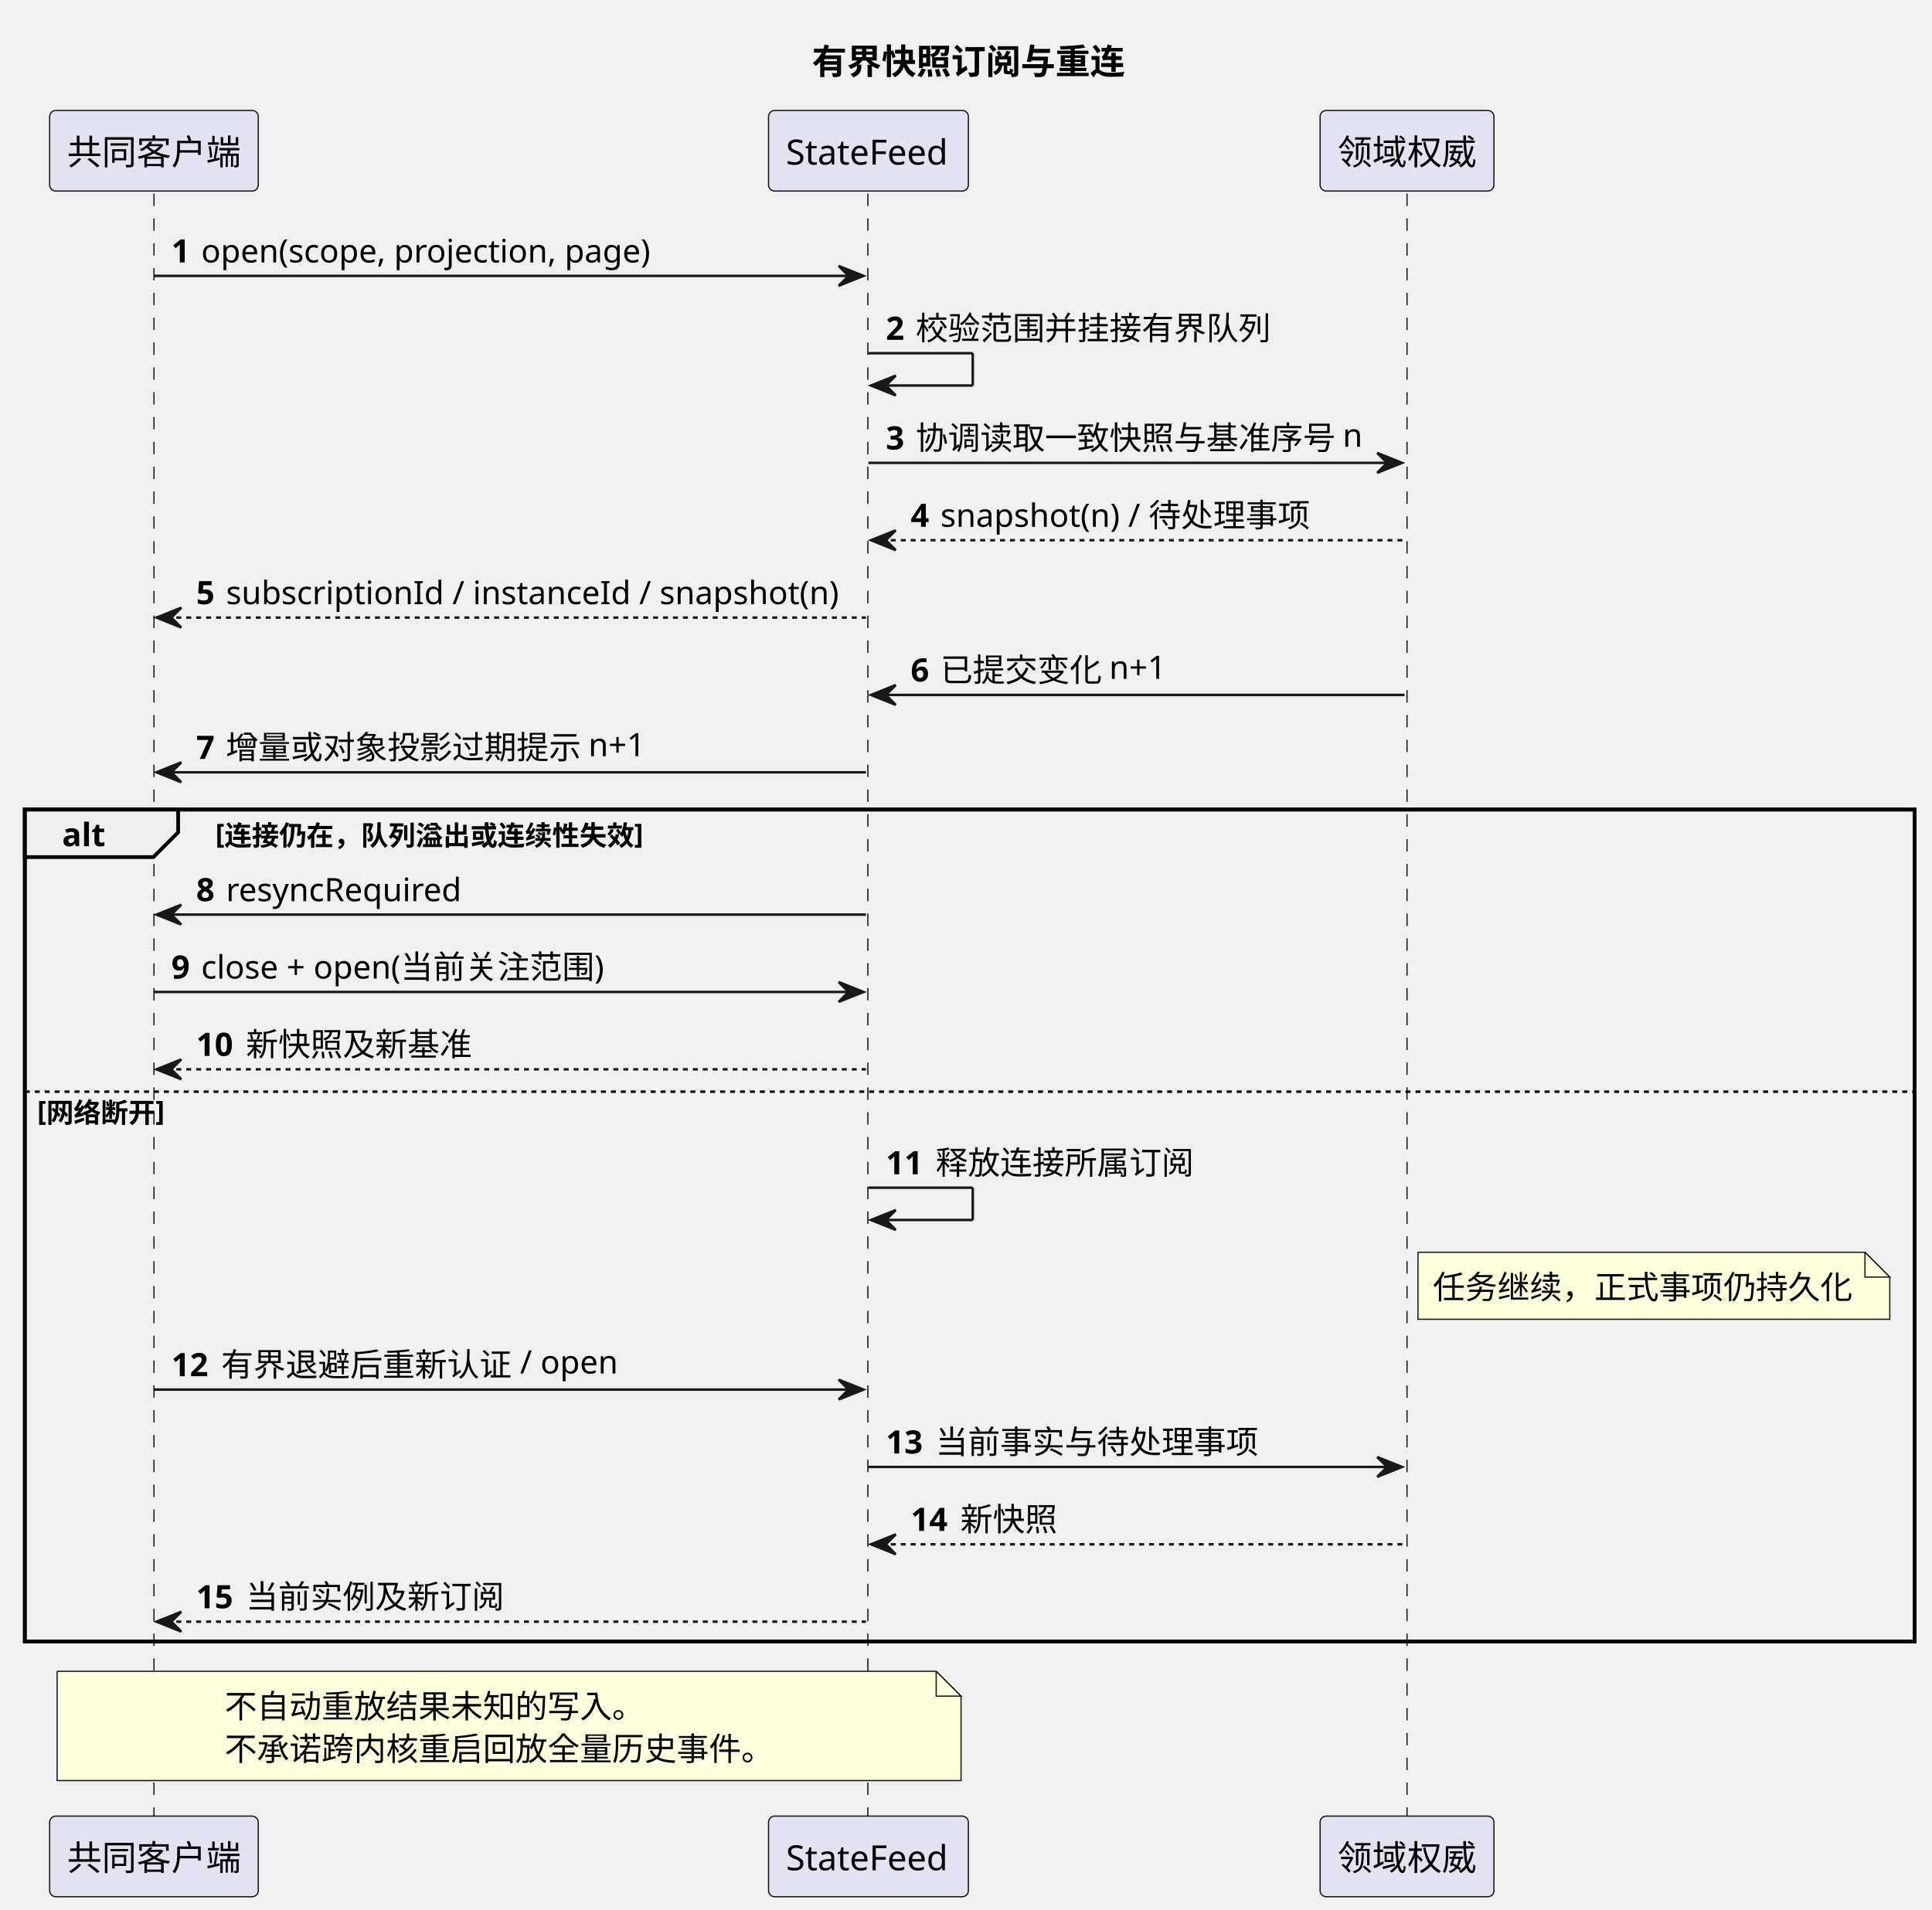
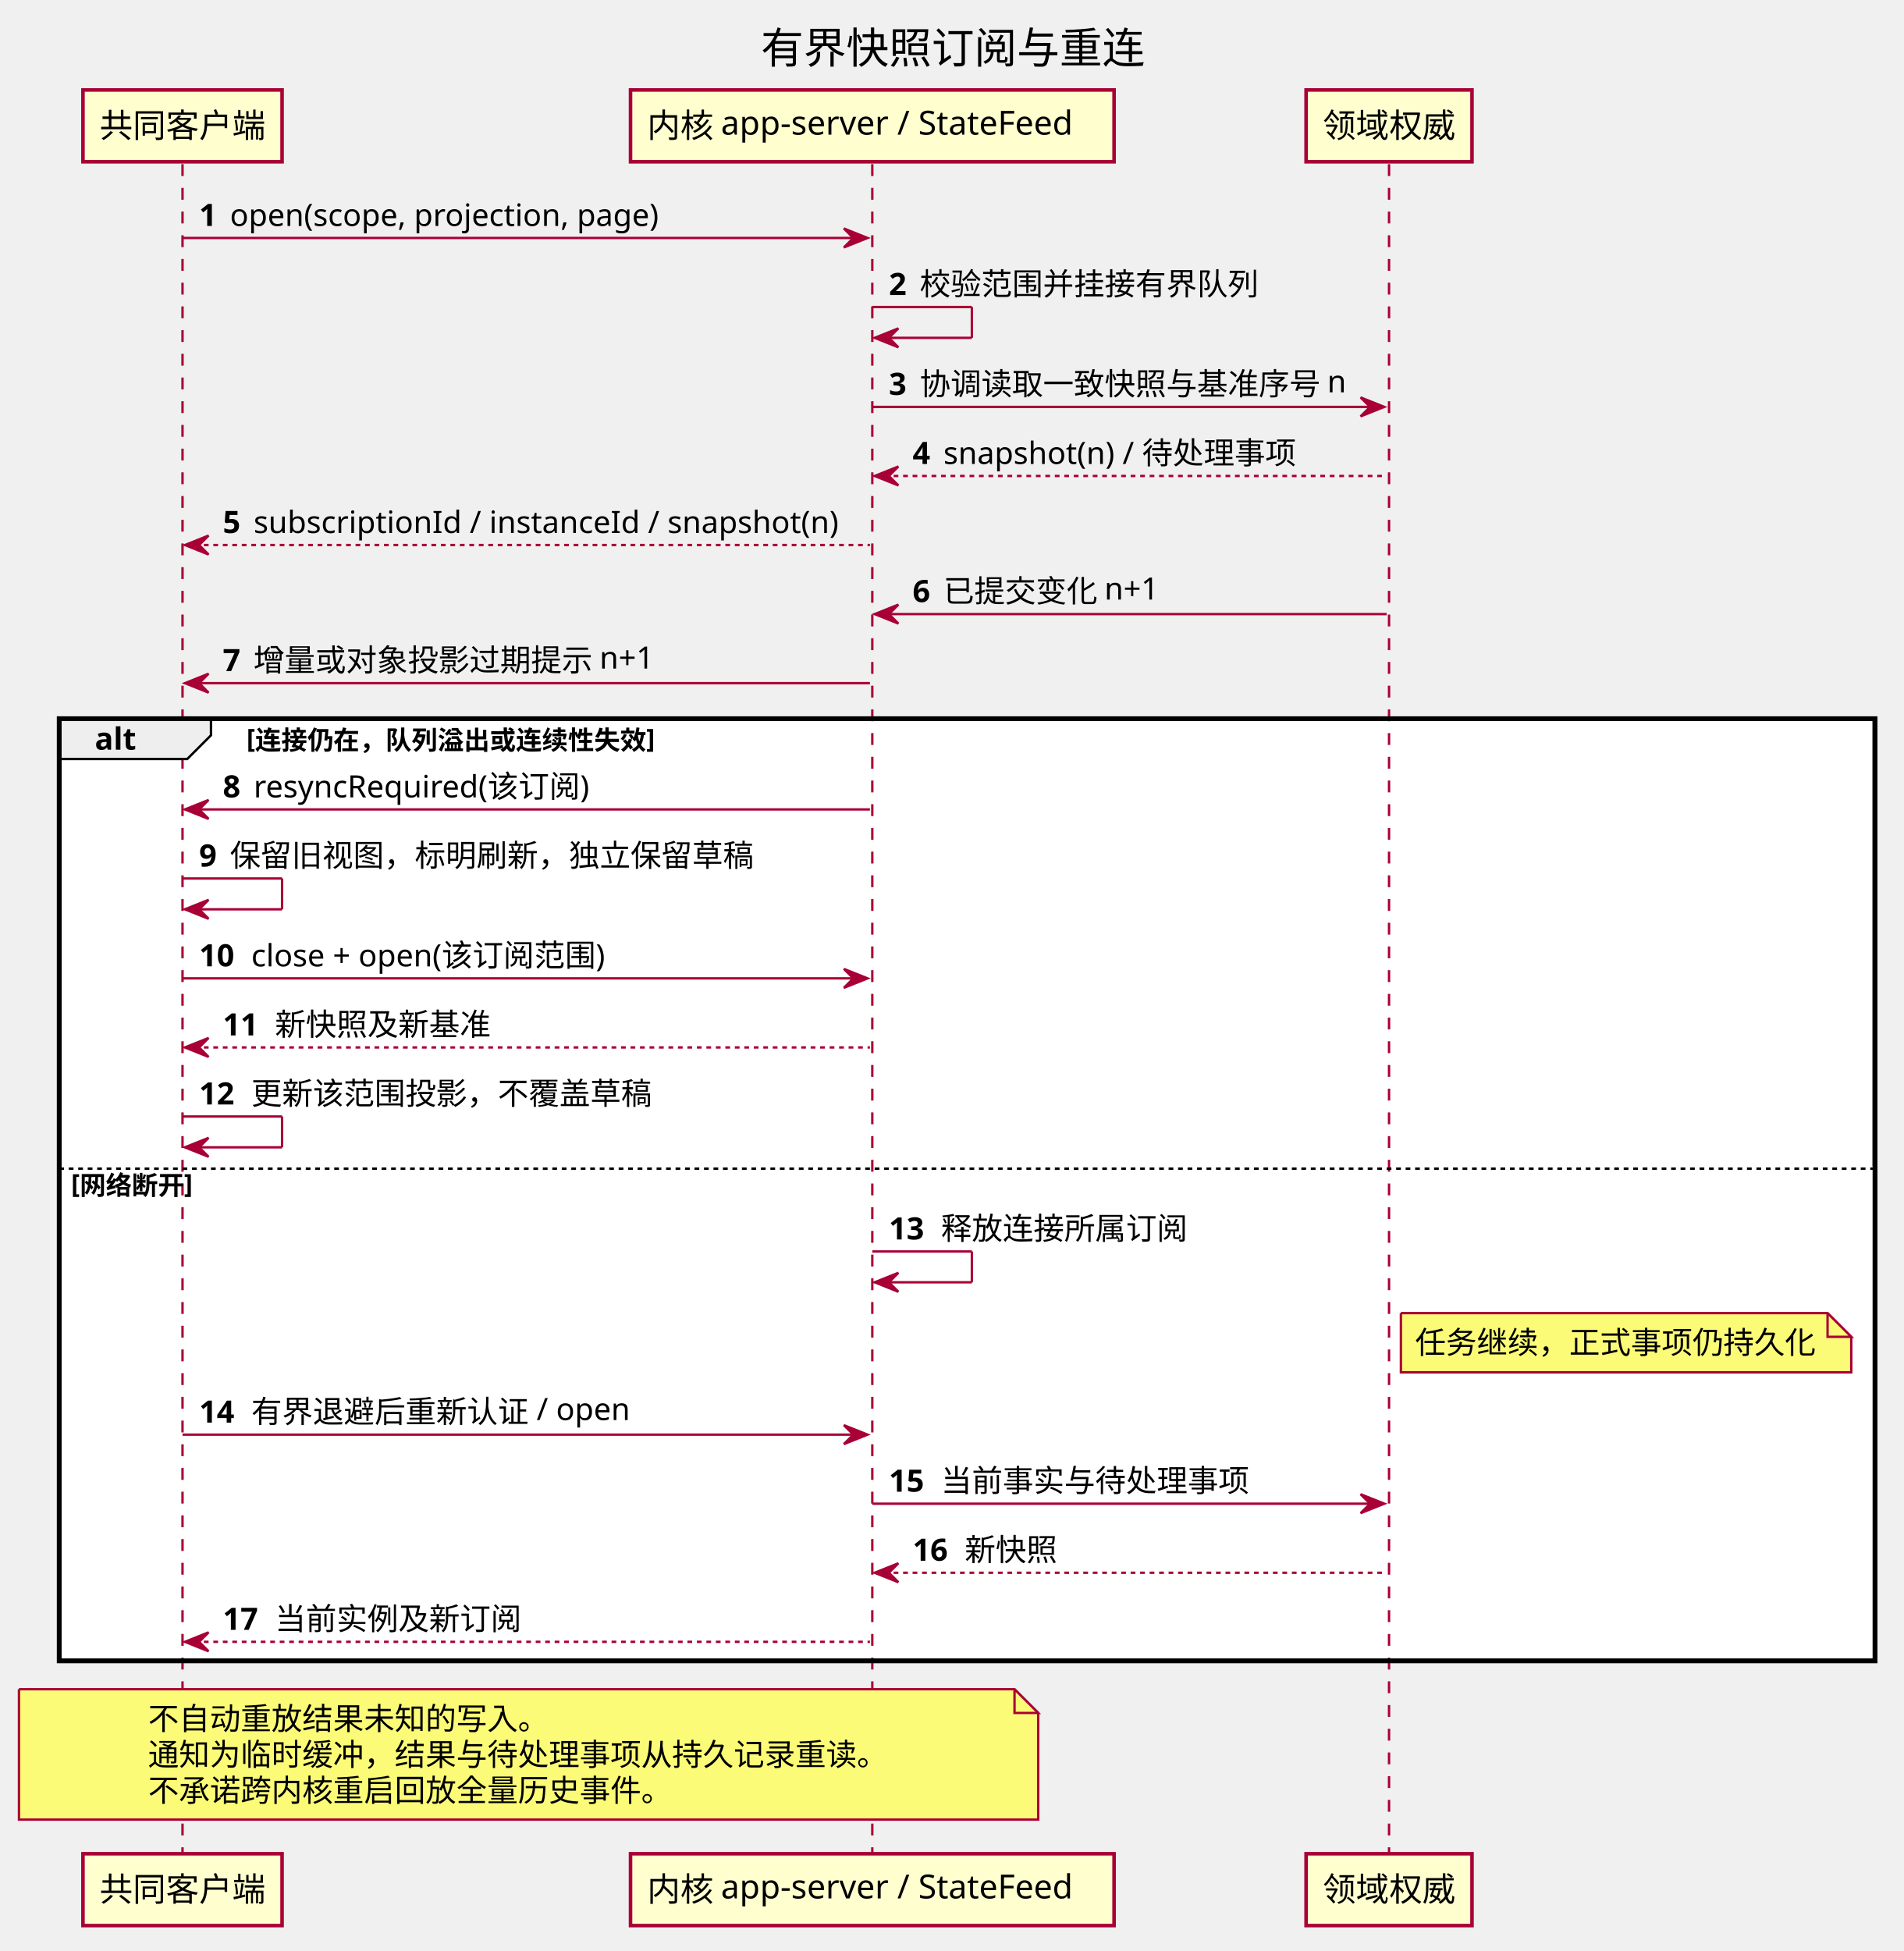
- <svg xmlns="http://www.w3.org/2000/svg" contentStyleType="text/css" data-diagram-type="SEQUENCE" height="769px" preserveAspectRatio="none" style="width:778px;height:769px;background:#FFFFFF;" version="1.1" viewBox="0 0 778 769" width="778px" zoomAndPan="magnify">
+ <svg xmlns="http://www.w3.org/2000/svg" contentScriptType="application/ecmascript" contentStyleType="text/css" height="823px" preserveAspectRatio="none" style="width:803px;height:823px;" version="1.1" viewBox="0 0 803 823" width="803px" zoomAndPan="magnify">
  <defs />
  <g>
-     <text fill="#000000" font-family="Microsoft YaHei" font-size="14" font-weight="bold" lengthAdjust="spacing" textLength="126" x="327" y="29.814">有界快照订阅与重连</text>
-     <rect fill="none" height="335.095" style="stroke:#000000;stroke-width:1.5;" width="761" x="10" y="326.059" />
-     <g class="participant-lifeline" data-entity-uid="part1" data-qualified-name="Client" id="part1-lifeline">
-       <g>
-         <rect fill="#000000" fill-opacity="0" height="654.515" width="8" x="58" y="77.955" />
-         <line style="stroke:#181818;stroke-width:0.5;stroke-dasharray:5,5;" x1="62" x2="62" y1="77.955" y2="732.47" />
-       </g>
-     </g>
-     <g class="participant-lifeline" data-entity-uid="part2" data-qualified-name="Feed" id="part2-lifeline">
-       <g>
-         <rect fill="#000000" fill-opacity="0" height="654.515" width="8" x="345.721" y="77.955" />
-         <line style="stroke:#181818;stroke-width:0.5;stroke-dasharray:5,5;" x1="349.484" x2="349.484" y1="77.955" y2="732.47" />
-       </g>
-     </g>
-     <g class="participant-lifeline" data-entity-uid="part3" data-qualified-name="Domain" id="part3-lifeline">
-       <g>
-         <rect fill="#000000" fill-opacity="0" height="654.515" width="8" x="562.595" y="77.955" />
-         <line style="stroke:#181818;stroke-width:0.5;stroke-dasharray:5,5;" x1="566.595" x2="566.595" y1="77.955" y2="732.47" />
-       </g>
-     </g>
-     <g class="participant participant-head" data-entity-uid="part1" data-qualified-name="Client" id="part1-head">
-       <rect fill="#E2E2F0" height="32.477" rx="2.5" ry="2.5" style="stroke:#181818;stroke-width:0.5;" width="84" x="20" y="44.477" />
-       <text fill="#000000" font-family="Microsoft YaHei" font-size="14" lengthAdjust="spacing" textLength="70" x="27" y="66.291">共同客户端</text>
-     </g>
-     <g class="participant participant-tail" data-entity-uid="part1" data-qualified-name="Client" id="part1-tail">
-       <rect fill="#E2E2F0" height="32.477" rx="2.5" ry="2.5" style="stroke:#181818;stroke-width:0.5;" width="84" x="20" y="731.47" />
-       <text fill="#000000" font-family="Microsoft YaHei" font-size="14" lengthAdjust="spacing" textLength="70" x="27" y="753.283">共同客户端</text>
-     </g>
-     <g class="participant participant-head" data-entity-uid="part2" data-qualified-name="Feed" id="part2-head">
-       <rect fill="#E2E2F0" height="32.477" rx="2.5" ry="2.5" style="stroke:#181818;stroke-width:0.5;" width="80.473" x="309.484" y="44.477" />
-       <text fill="#000000" font-family="Microsoft YaHei" font-size="14" lengthAdjust="spacing" textLength="66.473" x="316.484" y="66.291">StateFeed</text>
-     </g>
-     <g class="participant participant-tail" data-entity-uid="part2" data-qualified-name="Feed" id="part2-tail">
-       <rect fill="#E2E2F0" height="32.477" rx="2.5" ry="2.5" style="stroke:#181818;stroke-width:0.5;" width="80.473" x="309.484" y="731.47" />
-       <text fill="#000000" font-family="Microsoft YaHei" font-size="14" lengthAdjust="spacing" textLength="66.473" x="316.484" y="753.283">StateFeed</text>
-     </g>
-     <g class="participant participant-head" data-entity-uid="part3" data-qualified-name="Domain" id="part3-head">
-       <rect fill="#E2E2F0" height="32.477" rx="2.5" ry="2.5" style="stroke:#181818;stroke-width:0.5;" width="70" x="531.595" y="44.477" />
-       <text fill="#000000" font-family="Microsoft YaHei" font-size="14" lengthAdjust="spacing" textLength="56" x="538.595" y="66.291">领域权威</text>
-     </g>
-     <g class="participant participant-tail" data-entity-uid="part3" data-qualified-name="Domain" id="part3-tail">
-       <rect fill="#E2E2F0" height="32.477" rx="2.5" ry="2.5" style="stroke:#181818;stroke-width:0.5;" width="70" x="531.595" y="731.47" />
-       <text fill="#000000" font-family="Microsoft YaHei" font-size="14" lengthAdjust="spacing" textLength="56" x="538.595" y="753.283">领域权威</text>
-     </g>
-     <g class="message" data-entity-1="part1" data-entity-2="part2" id="msg1">
-       <polygon fill="#181818" points="337.721,107.113,347.721,111.113,337.721,115.113,341.721,111.113" style="stroke:#181818;stroke-width:1;" />
-       <line style="stroke:#181818;stroke-width:1;" x1="62" x2="343.721" y1="111.113" y2="111.113" />
-       <text fill="#000000" font-family="Microsoft YaHei" font-size="13" font-weight="bold" lengthAdjust="spacing" textLength="8.017" x="69" y="105.71">1</text>
-       <text fill="#000000" font-family="Microsoft YaHei" font-size="13" lengthAdjust="spacing" textLength="185.726" x="81.017" y="105.71">open(scope, projection, page)</text>
-     </g>
-     <g class="message" data-entity-1="part2" data-entity-2="part2" id="msg2">
-       <line style="stroke:#181818;stroke-width:1;" x1="349.721" x2="391.721" y1="142.27" y2="142.27" />
-       <line style="stroke:#181818;stroke-width:1;" x1="391.721" x2="391.721" y1="142.27" y2="155.27" />
-       <line style="stroke:#181818;stroke-width:1;" x1="350.721" x2="391.721" y1="155.27" y2="155.27" />
-       <polygon fill="#181818" points="360.721,151.27,350.721,155.27,360.721,159.27,356.721,155.27" style="stroke:#181818;stroke-width:1;" />
-       <text fill="#000000" font-family="Microsoft YaHei" font-size="13" font-weight="bold" lengthAdjust="spacing" textLength="8.017" x="356.721" y="136.868">2</text>
-       <text fill="#000000" font-family="Microsoft YaHei" font-size="13" lengthAdjust="spacing" textLength="143" x="368.738" y="136.868">校验范围并挂接有界队列</text>
-     </g>
-     <g class="message" data-entity-1="part2" data-entity-2="part3" id="msg3">
-       <polygon fill="#181818" points="554.595,182.428,564.595,186.428,554.595,190.428,558.595,186.428" style="stroke:#181818;stroke-width:1;" />
-       <line style="stroke:#181818;stroke-width:1;" x1="349.721" x2="560.595" y1="186.428" y2="186.428" />
-       <text fill="#000000" font-family="Microsoft YaHei" font-size="13" font-weight="bold" lengthAdjust="spacing" textLength="8.017" x="356.721" y="181.026">3</text>
-       <text fill="#000000" font-family="Microsoft YaHei" font-size="13" lengthAdjust="spacing" textLength="180.857" x="368.738" y="181.026">协调读取一致快照与基准序号 n</text>
-     </g>
-     <g class="message" data-entity-1="part3" data-entity-2="part2" id="msg4">
-       <polygon fill="#181818" points="360.721,213.586,350.721,217.586,360.721,221.586,356.721,217.586" style="stroke:#181818;stroke-width:1;" />
-       <line style="stroke:#181818;stroke-width:1;stroke-dasharray:2,2;" x1="354.721" x2="565.595" y1="217.586" y2="217.586" />
-       <text fill="#000000" font-family="Microsoft YaHei" font-size="13" font-weight="bold" lengthAdjust="spacing" textLength="8.017" x="366.721" y="212.184">4</text>
-       <text fill="#000000" font-family="Microsoft YaHei" font-size="13" lengthAdjust="spacing" textLength="151.588" x="378.738" y="212.184">snapshot(n) / 待处理事项</text>
-     </g>
-     <g class="message" data-entity-1="part2" data-entity-2="part1" id="msg5">
-       <polygon fill="#181818" points="73,244.744,63,248.744,73,252.744,69,248.744" style="stroke:#181818;stroke-width:1;" />
-       <line style="stroke:#181818;stroke-width:1;stroke-dasharray:2,2;" x1="67" x2="348.721" y1="248.744" y2="248.744" />
-       <text fill="#000000" font-family="Microsoft YaHei" font-size="13" font-weight="bold" lengthAdjust="spacing" textLength="8.017" x="79" y="243.341">5</text>
-       <text fill="#000000" font-family="Microsoft YaHei" font-size="13" lengthAdjust="spacing" textLength="251.704" x="91.017" y="243.341">subscriptionId / instanceId / snapshot(n)</text>
-     </g>
-     <g class="message" data-entity-1="part3" data-entity-2="part2" id="msg6">
-       <polygon fill="#181818" points="360.721,275.901,350.721,279.901,360.721,283.901,356.721,279.901" style="stroke:#181818;stroke-width:1;" />
-       <line style="stroke:#181818;stroke-width:1;" x1="354.721" x2="565.595" y1="279.901" y2="279.901" />
-       <text fill="#000000" font-family="Microsoft YaHei" font-size="13" font-weight="bold" lengthAdjust="spacing" textLength="8.017" x="366.721" y="274.499">6</text>
-       <text fill="#000000" font-family="Microsoft YaHei" font-size="13" lengthAdjust="spacing" textLength="94.123" x="378.738" y="274.499">已提交变化 n+1</text>
-     </g>
-     <g class="message" data-entity-1="part2" data-entity-2="part1" id="msg7">
-       <polygon fill="#181818" points="73,307.059,63,311.059,73,315.059,69,311.059" style="stroke:#181818;stroke-width:1;" />
-       <line style="stroke:#181818;stroke-width:1;" x1="67" x2="348.721" y1="311.059" y2="311.059" />
-       <text fill="#000000" font-family="Microsoft YaHei" font-size="13" font-weight="bold" lengthAdjust="spacing" textLength="8.017" x="79" y="305.657">7</text>
-       <text fill="#000000" font-family="Microsoft YaHei" font-size="13" lengthAdjust="spacing" textLength="172.123" x="91.017" y="305.657">增量或对象投影过期提示 n+1</text>
-     </g>
-     <path d="M10,326.059 L71.739,326.059 L71.739,335.217 L61.739,345.217 L10,345.217 L10,326.059" fill="#EEEEEE" style="stroke:#000000;stroke-width:1.5;" />
-     <rect fill="none" height="335.095" style="stroke:#000000;stroke-width:1.5;" width="761" x="10" y="326.059" />
-     <text fill="#000000" font-family="Microsoft YaHei" font-size="13" font-weight="bold" lengthAdjust="spacing" textLength="16.739" x="25" y="340.815">alt</text>
-     <text fill="#000000" font-family="Microsoft YaHei" font-size="11" font-weight="bold" lengthAdjust="spacing" textLength="173.572" x="86.739" y="339.698">[连接仍在，队列溢出或连续性失效]</text>
-     <g class="message" data-entity-1="part2" data-entity-2="part1" id="msg8">
-       <polygon fill="#181818" points="73,364.375,63,368.375,73,372.375,69,368.375" style="stroke:#181818;stroke-width:1;" />
-       <line style="stroke:#181818;stroke-width:1;" x1="67" x2="348.721" y1="368.375" y2="368.375" />
-       <text fill="#000000" font-family="Microsoft YaHei" font-size="13" font-weight="bold" lengthAdjust="spacing" textLength="8.017" x="79" y="362.972">8</text>
-       <text fill="#000000" font-family="Microsoft YaHei" font-size="13" lengthAdjust="spacing" textLength="96.072" x="91.017" y="362.972">resyncRequired</text>
-     </g>
-     <g class="message" data-entity-1="part1" data-entity-2="part2" id="msg9">
-       <polygon fill="#181818" points="337.721,395.532,347.721,399.532,337.721,403.532,341.721,399.532" style="stroke:#181818;stroke-width:1;" />
-       <line style="stroke:#181818;stroke-width:1;" x1="62" x2="343.721" y1="399.532" y2="399.532" />
-       <text fill="#000000" font-family="Microsoft YaHei" font-size="13" font-weight="bold" lengthAdjust="spacing" textLength="8.017" x="69" y="394.13">9</text>
-       <text fill="#000000" font-family="Microsoft YaHei" font-size="13" lengthAdjust="spacing" textLength="167.61" x="81.017" y="394.13">close + open(当前关注范围)</text>
-     </g>
-     <g class="message" data-entity-1="part2" data-entity-2="part1" id="msg10">
-       <polygon fill="#181818" points="73,426.69,63,430.69,73,434.69,69,430.69" style="stroke:#181818;stroke-width:1;" />
-       <line style="stroke:#181818;stroke-width:1;stroke-dasharray:2,2;" x1="67" x2="348.721" y1="430.69" y2="430.69" />
-       <text fill="#000000" font-family="Microsoft YaHei" font-size="13" font-weight="bold" lengthAdjust="spacing" textLength="16.034" x="79" y="425.288">10</text>
-       <text fill="#000000" font-family="Microsoft YaHei" font-size="13" lengthAdjust="spacing" textLength="91" x="99.034" y="425.288">新快照及新基准</text>
-     </g>
-     <line style="stroke:#000000;stroke-width:1;stroke-dasharray:2,2;" x1="10" x2="771" y1="439.69" y2="439.69" />
-     <text fill="#000000" font-family="Microsoft YaHei" font-size="11" font-weight="bold" lengthAdjust="spacing" textLength="52.572" x="15" y="451.329">[网络断开]</text>
-     <g class="message" data-entity-1="part2" data-entity-2="part2" id="msg11">
-       <line style="stroke:#181818;stroke-width:1;" x1="349.721" x2="391.721" y1="478.366" y2="478.366" />
-       <line style="stroke:#181818;stroke-width:1;" x1="391.721" x2="391.721" y1="478.366" y2="491.366" />
-       <line style="stroke:#181818;stroke-width:1;" x1="350.721" x2="391.721" y1="491.366" y2="491.366" />
-       <polygon fill="#181818" points="360.721,487.366,350.721,491.366,360.721,495.366,356.721,491.366" style="stroke:#181818;stroke-width:1;" />
-       <text fill="#000000" font-family="Microsoft YaHei" font-size="13" font-weight="bold" lengthAdjust="spacing" textLength="16.034" x="356.721" y="472.963">11</text>
-       <text fill="#000000" font-family="Microsoft YaHei" font-size="13" lengthAdjust="spacing" textLength="104" x="376.755" y="472.963">释放连接所属订阅</text>
-     </g>
-     <path d="M571,504.366 L571,531.366 L761,531.366 L761,514.366 L751,504.366 L571,504.366" fill="#FEFFDD" style="stroke:#181818;stroke-width:0.5;" />
-     <path d="M751,504.366 L751,514.366 L761,514.366 L751,504.366" fill="#FEFFDD" style="stroke:#181818;stroke-width:0.5;" />
-     <text fill="#000000" font-family="Microsoft YaHei" font-size="13" lengthAdjust="spacing" textLength="169" x="577" y="523.121">任务继续，正式事项仍持久化</text>
-     <g class="message" data-entity-1="part1" data-entity-2="part2" id="msg12">
-       <polygon fill="#181818" points="337.721,555.681,347.721,559.681,337.721,563.681,341.721,559.681" style="stroke:#181818;stroke-width:1;" />
-       <line style="stroke:#181818;stroke-width:1;" x1="62" x2="343.721" y1="559.681" y2="559.681" />
-       <text fill="#000000" font-family="Microsoft YaHei" font-size="13" font-weight="bold" lengthAdjust="spacing" textLength="16.034" x="69" y="554.279">12</text>
-       <text fill="#000000" font-family="Microsoft YaHei" font-size="13" lengthAdjust="spacing" textLength="162.202" x="89.034" y="554.279">有界退避后重新认证 / open</text>
-     </g>
-     <g class="message" data-entity-1="part2" data-entity-2="part3" id="msg13">
-       <polygon fill="#181818" points="554.595,586.839,564.595,590.839,554.595,594.839,558.595,590.839" style="stroke:#181818;stroke-width:1;" />
-       <line style="stroke:#181818;stroke-width:1;" x1="349.721" x2="560.595" y1="590.839" y2="590.839" />
-       <text fill="#000000" font-family="Microsoft YaHei" font-size="13" font-weight="bold" lengthAdjust="spacing" textLength="16.034" x="356.721" y="585.437">13</text>
-       <text fill="#000000" font-family="Microsoft YaHei" font-size="13" lengthAdjust="spacing" textLength="130" x="376.755" y="585.437">当前事实与待处理事项</text>
-     </g>
-     <g class="message" data-entity-1="part3" data-entity-2="part2" id="msg14">
-       <polygon fill="#181818" points="360.721,617.997,350.721,621.997,360.721,625.997,356.721,621.997" style="stroke:#181818;stroke-width:1;" />
-       <line style="stroke:#181818;stroke-width:1;stroke-dasharray:2,2;" x1="354.721" x2="565.595" y1="621.997" y2="621.997" />
-       <text fill="#000000" font-family="Microsoft YaHei" font-size="13" font-weight="bold" lengthAdjust="spacing" textLength="16.034" x="366.721" y="616.594">14</text>
-       <text fill="#000000" font-family="Microsoft YaHei" font-size="13" lengthAdjust="spacing" textLength="39" x="386.755" y="616.594">新快照</text>
-     </g>
-     <g class="message" data-entity-1="part2" data-entity-2="part1" id="msg15">
-       <polygon fill="#181818" points="73,649.154,63,653.154,73,657.154,69,653.154" style="stroke:#181818;stroke-width:1;" />
-       <line style="stroke:#181818;stroke-width:1;stroke-dasharray:2,2;" x1="67" x2="348.721" y1="653.154" y2="653.154" />
-       <text fill="#000000" font-family="Microsoft YaHei" font-size="13" font-weight="bold" lengthAdjust="spacing" textLength="16.034" x="79" y="647.752">15</text>
-       <text fill="#000000" font-family="Microsoft YaHei" font-size="13" lengthAdjust="spacing" textLength="104" x="99.034" y="647.752">当前实例及新订阅</text>
-     </g>
-     <path d="M23,673.154 L23,717.154 L387,717.154 L387,683.154 L377,673.154 L23,673.154" fill="#FEFFDD" style="stroke:#181818;stroke-width:0.5;" />
-     <path d="M377,673.154 L377,683.154 L387,683.154 L377,673.154" fill="#FEFFDD" style="stroke:#181818;stroke-width:0.5;" />
-     <text fill="#000000" font-family="Microsoft YaHei" font-size="13" lengthAdjust="spacing" textLength="169" x="90.478" y="691.91">不自动重放结果未知的写入。</text>
-     <text fill="#000000" font-family="Microsoft YaHei" font-size="13" lengthAdjust="spacing" textLength="221" x="90.478" y="709.067">不承诺跨内核重启回放全量历史事件。</text>
+     <text fill="#000000" font-family="Microsoft YaHei" font-size="18" lengthAdjust="spacingAndGlyphs" textLength="162" x="321" y="26.708">有界快照订阅与重连</text>
+     <rect fill="#FFFFFF" height="397.398" style="stroke: #000000; stroke-width: 2.0;" width="766" x="25" y="303.18" />
+     <rect fill="#FFFFFF" height="208.602" style="stroke: none; stroke-width: 1.0;" width="766" x="25" y="491.977" />
+     <line style="stroke: #A80036; stroke-width: 1.0; stroke-dasharray: 5.0,5.0;" x1="77" x2="77" y1="69.25" y2="782.977" />
+     <line style="stroke: #A80036; stroke-width: 1.0; stroke-dasharray: 5.0,5.0;" x1="368" x2="368" y1="69.25" y2="782.977" />
+     <line style="stroke: #A80036; stroke-width: 1.0; stroke-dasharray: 5.0,5.0;" x1="586" x2="586" y1="69.25" y2="782.977" />
+     <rect fill="#FEFECE" height="30.297" style="stroke: #A80036; stroke-width: 1.5;" width="84" x="35" y="37.953" />
+     <text fill="#000000" font-family="Microsoft YaHei" font-size="14" lengthAdjust="spacingAndGlyphs" textLength="70" x="42" y="57.948">共同客户端</text>
+     <rect fill="#FEFECE" height="30.297" style="stroke: #A80036; stroke-width: 1.5;" width="84" x="35" y="781.977" />
+     <text fill="#000000" font-family="Microsoft YaHei" font-size="14" lengthAdjust="spacingAndGlyphs" textLength="70" x="42" y="801.972">共同客户端</text>
+     <rect fill="#FEFECE" height="30.297" style="stroke: #A80036; stroke-width: 1.5;" width="204" x="266" y="37.953" />
+     <text fill="#000000" font-family="Microsoft YaHei" font-size="14" lengthAdjust="spacingAndGlyphs" textLength="190" x="273" y="57.948">内核 app-server / StateFeed</text>
+     <rect fill="#FEFECE" height="30.297" style="stroke: #A80036; stroke-width: 1.5;" width="204" x="266" y="781.977" />
+     <text fill="#000000" font-family="Microsoft YaHei" font-size="14" lengthAdjust="spacingAndGlyphs" textLength="190" x="273" y="801.972">内核 app-server / StateFeed</text>
+     <rect fill="#FEFECE" height="30.297" style="stroke: #A80036; stroke-width: 1.5;" width="70" x="551" y="37.953" />
+     <text fill="#000000" font-family="Microsoft YaHei" font-size="14" lengthAdjust="spacingAndGlyphs" textLength="56" x="558" y="57.948">领域权威</text>
+     <rect fill="#FEFECE" height="30.297" style="stroke: #A80036; stroke-width: 1.5;" width="70" x="551" y="781.977" />
+     <text fill="#000000" font-family="Microsoft YaHei" font-size="14" lengthAdjust="spacingAndGlyphs" textLength="56" x="558" y="801.972">领域权威</text>
+     <polygon fill="#A80036" points="356,96.383,366,100.383,356,104.383,360,100.383" style="stroke: #A80036; stroke-width: 1.0;" />
+     <line style="stroke: #A80036; stroke-width: 1.0;" x1="77" x2="362" y1="100.383" y2="100.383" />
+     <text fill="#000000" font-family="Microsoft YaHei" font-size="13" font-weight="bold" lengthAdjust="spacingAndGlyphs" textLength="9" x="84" y="95.317">1</text>
+     <text fill="#000000" font-family="Microsoft YaHei" font-size="13" lengthAdjust="spacingAndGlyphs" textLength="191" x="97" y="95.317">open(scope, projection, page)</text>
+     <line style="stroke: #A80036; stroke-width: 1.0;" x1="368" x2="410" y1="129.516" y2="129.516" />
+     <line style="stroke: #A80036; stroke-width: 1.0;" x1="410" x2="410" y1="129.516" y2="142.516" />
+     <line style="stroke: #A80036; stroke-width: 1.0;" x1="369" x2="410" y1="142.516" y2="142.516" />
+     <polygon fill="#A80036" points="379,138.516,369,142.516,379,146.516,375,142.516" style="stroke: #A80036; stroke-width: 1.0;" />
+     <text fill="#000000" font-family="Microsoft YaHei" font-size="13" font-weight="bold" lengthAdjust="spacingAndGlyphs" textLength="9" x="375" y="124.45">2</text>
+     <text fill="#000000" font-family="Microsoft YaHei" font-size="13" lengthAdjust="spacingAndGlyphs" textLength="143" x="388" y="124.45">校验范围并挂接有界队列</text>
+     <polygon fill="#A80036" points="574,167.648,584,171.648,574,175.648,578,171.648" style="stroke: #A80036; stroke-width: 1.0;" />
+     <line style="stroke: #A80036; stroke-width: 1.0;" x1="368" x2="580" y1="171.648" y2="171.648" />
+     <text fill="#000000" font-family="Microsoft YaHei" font-size="13" font-weight="bold" lengthAdjust="spacingAndGlyphs" textLength="9" x="375" y="166.583">3</text>
+     <text fill="#000000" font-family="Microsoft YaHei" font-size="13" lengthAdjust="spacingAndGlyphs" textLength="181" x="388" y="166.583">协调读取一致快照与基准序号 n</text>
+     <polygon fill="#A80036" points="379,196.781,369,200.781,379,204.781,375,200.781" style="stroke: #A80036; stroke-width: 1.0;" />
+     <line style="stroke: #A80036; stroke-width: 1.0; stroke-dasharray: 2.0,2.0;" x1="373" x2="585" y1="200.781" y2="200.781" />
+     <text fill="#000000" font-family="Microsoft YaHei" font-size="13" font-weight="bold" lengthAdjust="spacingAndGlyphs" textLength="9" x="385" y="195.715">4</text>
+     <text fill="#000000" font-family="Microsoft YaHei" font-size="13" lengthAdjust="spacingAndGlyphs" textLength="154" x="398" y="195.715">snapshot(n) / 待处理事项</text>
+     <polygon fill="#A80036" points="88,225.914,78,229.914,88,233.914,84,229.914" style="stroke: #A80036; stroke-width: 1.0;" />
+     <line style="stroke: #A80036; stroke-width: 1.0; stroke-dasharray: 2.0,2.0;" x1="82" x2="367" y1="229.914" y2="229.914" />
+     <text fill="#000000" font-family="Microsoft YaHei" font-size="13" font-weight="bold" lengthAdjust="spacingAndGlyphs" textLength="9" x="94" y="224.848">5</text>
+     <text fill="#000000" font-family="Microsoft YaHei" font-size="13" lengthAdjust="spacingAndGlyphs" textLength="254" x="107" y="224.848">subscriptionId / instanceId / snapshot(n)</text>
+     <polygon fill="#A80036" points="379,255.047,369,259.047,379,263.047,375,259.047" style="stroke: #A80036; stroke-width: 1.0;" />
+     <line style="stroke: #A80036; stroke-width: 1.0;" x1="373" x2="585" y1="259.047" y2="259.047" />
+     <text fill="#000000" font-family="Microsoft YaHei" font-size="13" font-weight="bold" lengthAdjust="spacingAndGlyphs" textLength="9" x="385" y="253.981">6</text>
+     <text fill="#000000" font-family="Microsoft YaHei" font-size="13" lengthAdjust="spacingAndGlyphs" textLength="96" x="398" y="253.981">已提交变化 n+1</text>
+     <polygon fill="#A80036" points="88,284.18,78,288.18,88,292.18,84,288.18" style="stroke: #A80036; stroke-width: 1.0;" />
+     <line style="stroke: #A80036; stroke-width: 1.0;" x1="82" x2="367" y1="288.18" y2="288.18" />
+     <text fill="#000000" font-family="Microsoft YaHei" font-size="13" font-weight="bold" lengthAdjust="spacingAndGlyphs" textLength="9" x="94" y="283.114">7</text>
+     <text fill="#000000" font-family="Microsoft YaHei" font-size="13" lengthAdjust="spacingAndGlyphs" textLength="174" x="107" y="283.114">增量或对象投影过期提示 n+1</text>
+     <path d="M25,303.18 L89,303.18 L89,310.18 L79,320.18 L25,320.18 L25,303.18 " fill="#EEEEEE" style="stroke: #000000; stroke-width: 1.0;" />
+     <rect fill="none" height="397.398" style="stroke: #000000; stroke-width: 2.0;" width="766" x="25" y="303.18" />
+     <text fill="#000000" font-family="Microsoft YaHei" font-size="13" font-weight="bold" lengthAdjust="spacingAndGlyphs" textLength="19" x="40" y="316.247">alt</text>
+     <text fill="#000000" font-family="Microsoft YaHei" font-size="11" font-weight="bold" lengthAdjust="spacingAndGlyphs" textLength="180.156" x="104" y="315.39">[连接仍在，队列溢出或连续性失效]</text>
+     <polygon fill="#A80036" points="88,337.445,78,341.445,88,345.445,84,341.445" style="stroke: #A80036; stroke-width: 1.0;" />
+     <line style="stroke: #A80036; stroke-width: 1.0;" x1="82" x2="367" y1="341.445" y2="341.445" />
+     <text fill="#000000" font-family="Microsoft YaHei" font-size="13" font-weight="bold" lengthAdjust="spacingAndGlyphs" textLength="9" x="94" y="336.379">8</text>
+     <text fill="#000000" font-family="Microsoft YaHei" font-size="13" lengthAdjust="spacingAndGlyphs" textLength="147" x="107" y="336.379">resyncRequired(该订阅)</text>
+     <line style="stroke: #A80036; stroke-width: 1.0;" x1="77" x2="119" y1="370.578" y2="370.578" />
+     <line style="stroke: #A80036; stroke-width: 1.0;" x1="119" x2="119" y1="370.578" y2="383.578" />
+     <line style="stroke: #A80036; stroke-width: 1.0;" x1="78" x2="119" y1="383.578" y2="383.578" />
+     <polygon fill="#A80036" points="88,379.578,78,383.578,88,387.578,84,383.578" style="stroke: #A80036; stroke-width: 1.0;" />
+     <text fill="#000000" font-family="Microsoft YaHei" font-size="13" font-weight="bold" lengthAdjust="spacingAndGlyphs" textLength="9" x="84" y="365.512">9</text>
+     <text fill="#000000" font-family="Microsoft YaHei" font-size="13" lengthAdjust="spacingAndGlyphs" textLength="221" x="97" y="365.512">保留旧视图，标明刷新，独立保留草稿</text>
+     <polygon fill="#A80036" points="356,408.711,366,412.711,356,416.711,360,412.711" style="stroke: #A80036; stroke-width: 1.0;" />
+     <line style="stroke: #A80036; stroke-width: 1.0;" x1="77" x2="362" y1="412.711" y2="412.711" />
+     <text fill="#000000" font-family="Microsoft YaHei" font-size="13" font-weight="bold" lengthAdjust="spacingAndGlyphs" textLength="18" x="84" y="407.645">10</text>
+     <text fill="#000000" font-family="Microsoft YaHei" font-size="13" lengthAdjust="spacingAndGlyphs" textLength="159" x="106" y="407.645">close + open(该订阅范围)</text>
+     <polygon fill="#A80036" points="88,437.844,78,441.844,88,445.844,84,441.844" style="stroke: #A80036; stroke-width: 1.0;" />
+     <line style="stroke: #A80036; stroke-width: 1.0; stroke-dasharray: 2.0,2.0;" x1="82" x2="367" y1="441.844" y2="441.844" />
+     <text fill="#000000" font-family="Microsoft YaHei" font-size="13" font-weight="bold" lengthAdjust="spacingAndGlyphs" textLength="18" x="94" y="436.778">11</text>
+     <text fill="#000000" font-family="Microsoft YaHei" font-size="13" lengthAdjust="spacingAndGlyphs" textLength="91" x="116" y="436.778">新快照及新基准</text>
+     <line style="stroke: #A80036; stroke-width: 1.0;" x1="77" x2="119" y1="470.977" y2="470.977" />
+     <line style="stroke: #A80036; stroke-width: 1.0;" x1="119" x2="119" y1="470.977" y2="483.977" />
+     <line style="stroke: #A80036; stroke-width: 1.0;" x1="78" x2="119" y1="483.977" y2="483.977" />
+     <polygon fill="#A80036" points="88,479.977,78,483.977,88,487.977,84,483.977" style="stroke: #A80036; stroke-width: 1.0;" />
+     <text fill="#000000" font-family="Microsoft YaHei" font-size="13" font-weight="bold" lengthAdjust="spacingAndGlyphs" textLength="18" x="84" y="465.911">12</text>
+     <text fill="#000000" font-family="Microsoft YaHei" font-size="13" lengthAdjust="spacingAndGlyphs" textLength="169" x="106" y="465.911">更新该范围投影，不覆盖草稿</text>
+     <line style="stroke: #000000; stroke-width: 1.0; stroke-dasharray: 2.0,2.0;" x1="25" x2="791" y1="492.977" y2="492.977" />
+     <text fill="#000000" font-family="Microsoft YaHei" font-size="11" font-weight="bold" lengthAdjust="spacingAndGlyphs" textLength="55.375" x="30" y="503.187">[网络断开]</text>
+     <line style="stroke: #A80036; stroke-width: 1.0;" x1="368" x2="410" y1="527.914" y2="527.914" />
+     <line style="stroke: #A80036; stroke-width: 1.0;" x1="410" x2="410" y1="527.914" y2="540.914" />
+     <line style="stroke: #A80036; stroke-width: 1.0;" x1="369" x2="410" y1="540.914" y2="540.914" />
+     <polygon fill="#A80036" points="379,536.914,369,540.914,379,544.914,375,540.914" style="stroke: #A80036; stroke-width: 1.0;" />
+     <text fill="#000000" font-family="Microsoft YaHei" font-size="13" font-weight="bold" lengthAdjust="spacingAndGlyphs" textLength="18" x="375" y="522.848">13</text>
+     <text fill="#000000" font-family="Microsoft YaHei" font-size="13" lengthAdjust="spacingAndGlyphs" textLength="104" x="397" y="522.848">释放连接所属订阅</text>
+     <path d="M591,553.914 L591,578.914 L781,578.914 L781,563.914 L771,553.914 L591,553.914 " fill="#FBFB77" style="stroke: #A80036; stroke-width: 1.0;" />
+     <path d="M771,553.914 L771,563.914 L781,563.914 L771,553.914 " fill="#FBFB77" style="stroke: #A80036; stroke-width: 1.0;" />
+     <text fill="#000000" font-family="Microsoft YaHei" font-size="13" lengthAdjust="spacingAndGlyphs" textLength="169" x="597" y="570.981">任务继续，正式事项仍持久化</text>
+     <polygon fill="#A80036" points="356,601.18,366,605.18,356,609.18,360,605.18" style="stroke: #A80036; stroke-width: 1.0;" />
+     <line style="stroke: #A80036; stroke-width: 1.0;" x1="77" x2="362" y1="605.18" y2="605.18" />
+     <text fill="#000000" font-family="Microsoft YaHei" font-size="13" font-weight="bold" lengthAdjust="spacingAndGlyphs" textLength="18" x="84" y="600.114">14</text>
+     <text fill="#000000" font-family="Microsoft YaHei" font-size="13" lengthAdjust="spacingAndGlyphs" textLength="161" x="106" y="600.114">有界退避后重新认证 / open</text>
+     <polygon fill="#A80036" points="574,630.312,584,634.312,574,638.312,578,634.312" style="stroke: #A80036; stroke-width: 1.0;" />
+     <line style="stroke: #A80036; stroke-width: 1.0;" x1="368" x2="580" y1="634.312" y2="634.312" />
+     <text fill="#000000" font-family="Microsoft YaHei" font-size="13" font-weight="bold" lengthAdjust="spacingAndGlyphs" textLength="18" x="375" y="629.247">15</text>
+     <text fill="#000000" font-family="Microsoft YaHei" font-size="13" lengthAdjust="spacingAndGlyphs" textLength="130" x="397" y="629.247">当前事实与待处理事项</text>
+     <polygon fill="#A80036" points="379,659.445,369,663.445,379,667.445,375,663.445" style="stroke: #A80036; stroke-width: 1.0;" />
+     <line style="stroke: #A80036; stroke-width: 1.0; stroke-dasharray: 2.0,2.0;" x1="373" x2="585" y1="663.445" y2="663.445" />
+     <text fill="#000000" font-family="Microsoft YaHei" font-size="13" font-weight="bold" lengthAdjust="spacingAndGlyphs" textLength="18" x="385" y="658.379">16</text>
+     <text fill="#000000" font-family="Microsoft YaHei" font-size="13" lengthAdjust="spacingAndGlyphs" textLength="39" x="407" y="658.379">新快照</text>
+     <polygon fill="#A80036" points="88,688.578,78,692.578,88,696.578,84,692.578" style="stroke: #A80036; stroke-width: 1.0;" />
+     <line style="stroke: #A80036; stroke-width: 1.0; stroke-dasharray: 2.0,2.0;" x1="82" x2="367" y1="692.578" y2="692.578" />
+     <text fill="#000000" font-family="Microsoft YaHei" font-size="13" font-weight="bold" lengthAdjust="spacingAndGlyphs" textLength="18" x="94" y="687.512">17</text>
+     <text fill="#000000" font-family="Microsoft YaHei" font-size="13" lengthAdjust="spacingAndGlyphs" textLength="104" x="116" y="687.512">当前实例及新订阅</text>
+     <path d="M8,712.578 L8,767.578 L438,767.578 L438,722.578 L428,712.578 L8,712.578 " fill="#FBFB77" style="stroke: #A80036; stroke-width: 1.0;" />
+     <path d="M428,712.578 L428,722.578 L438,722.578 L428,712.578 " fill="#FBFB77" style="stroke: #A80036; stroke-width: 1.0;" />
+     <text fill="#000000" font-family="Microsoft YaHei" font-size="13" lengthAdjust="spacingAndGlyphs" textLength="169" x="62.5" y="729.645">不自动重放结果未知的写入。</text>
+     <text fill="#000000" font-family="Microsoft YaHei" font-size="13" lengthAdjust="spacingAndGlyphs" textLength="312" x="62.5" y="744.778">通知为临时缓冲，结果与待处理事项从持久记录重读。</text>
+     <text fill="#000000" font-family="Microsoft YaHei" font-size="13" lengthAdjust="spacingAndGlyphs" textLength="221" x="62.5" y="759.911">不承诺跨内核重启回放全量历史事件。</text>
  </g>
</svg>
